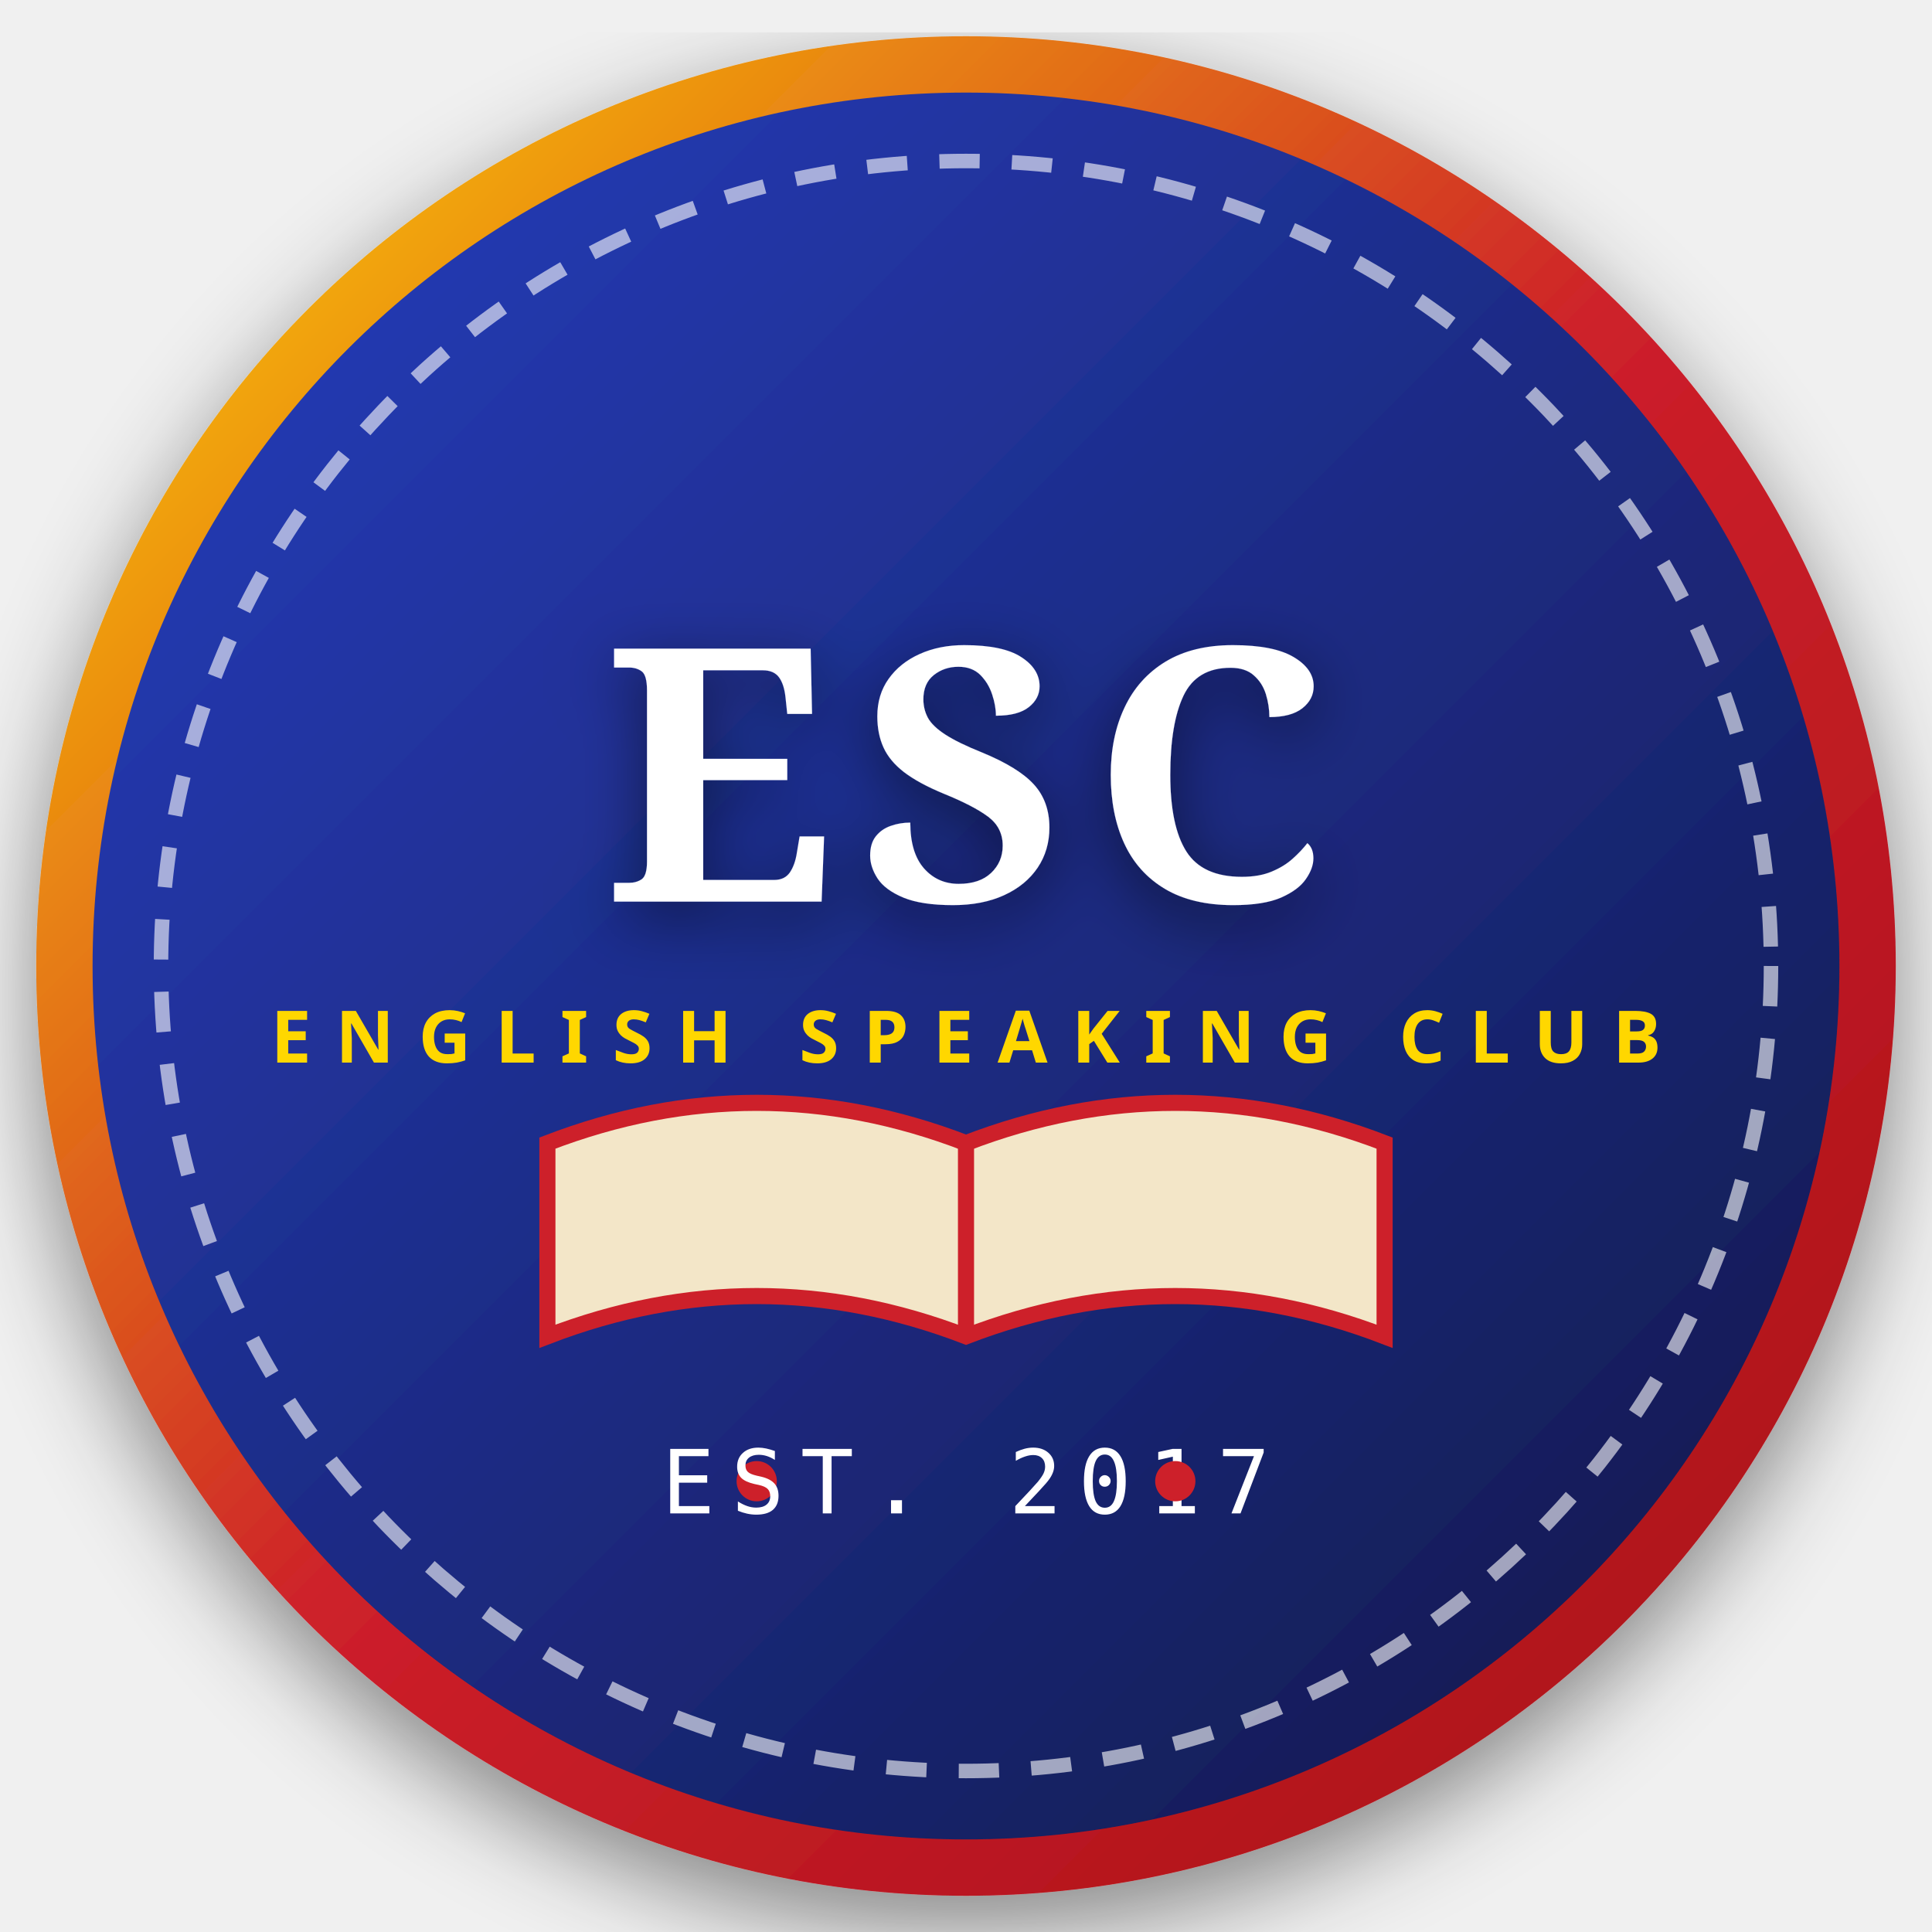
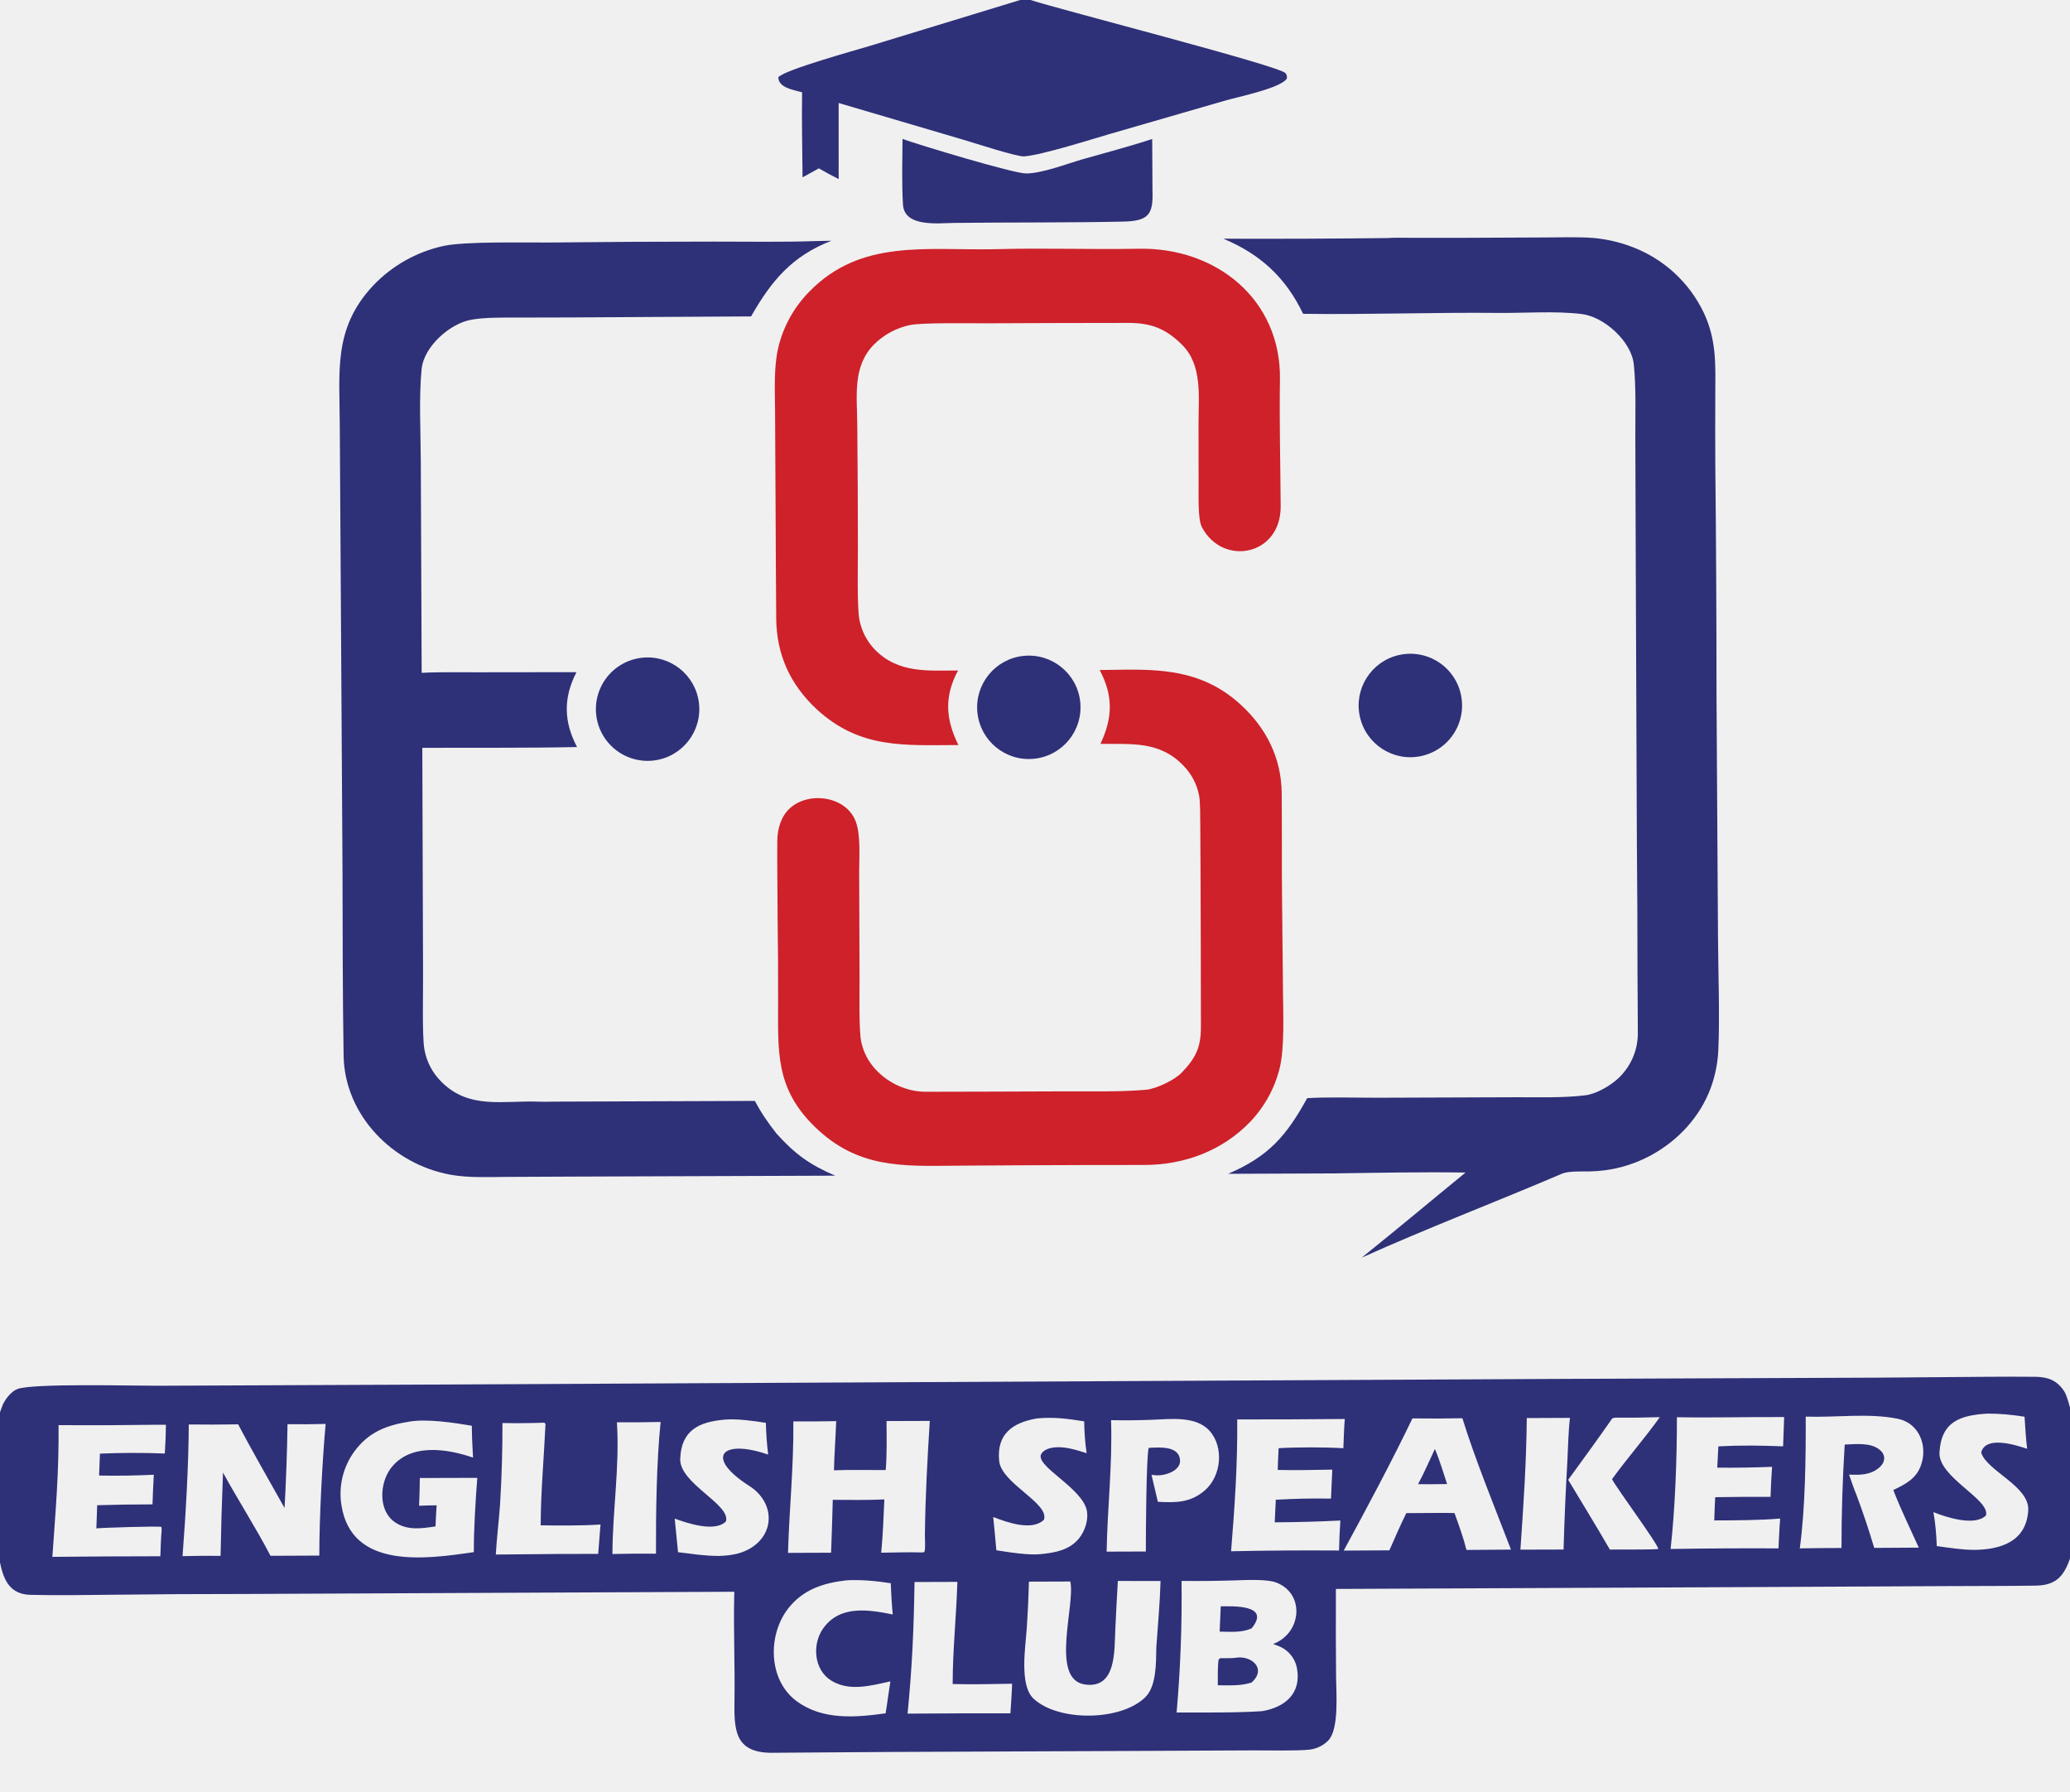
- <svg xmlns="http://www.w3.org/2000/svg" viewBox="0 0 240 240" width="240" height="240">
-   <defs>
-     <linearGradient id="escGrad" x1="0%" y1="0%" x2="100%" y2="100%">
-       <stop offset="0%" stop-color="#283FC3" />
-       <stop offset="100%" stop-color="#111744" />
-     </linearGradient>
-     <linearGradient id="goldRing" x1="0%" y1="0%" x2="100%" y2="100%">
-       <stop offset="0%" stop-color="#FFD700" />
-       <stop offset="50%" stop-color="#CD202A" />
-       <stop offset="100%" stop-color="#A71017" />
-     </linearGradient>
-     <filter id="glow" x="-20%" y="-20%" width="140%" height="140%">
-       <feDropShadow dx="0" dy="4" stdDeviation="6" flood-color="#000000" flood-opacity="0.45" />
-     </filter>
-   </defs>
-   <circle cx="120" cy="120" r="112" fill="url(#escGrad)" stroke="url(#goldRing)" stroke-width="7" filter="url(#glow)" />
-   <circle cx="120" cy="120" r="100" fill="none" stroke="#FFFFFF" stroke-width="1.8" stroke-dasharray="5,4" opacity="0.6" />
-   <path d="M 68 142 Q 94 132 120 142 Q 146 132 172 142 L 172 166 Q 146 156 120 166 Q 94 156 68 166 Z" fill="#F3E6C8" stroke="#CD202A" stroke-width="2" />
-   <path d="M 120 142 L 120 166" stroke="#CD202A" stroke-width="2" />
-   <text x="120" y="112" font-family="'Fraunces', Georgia, serif" font-weight="900" font-size="44" fill="#FFFFFF" text-anchor="middle" letter-spacing="3" filter="drop-shadow(0 2px 4px rgba(0,0,0,0.5))">ESC</text>
-   <text x="120" y="132" font-family="'Work Sans', sans-serif" font-weight="700" font-size="9" fill="#FFD700" text-anchor="middle" letter-spacing="3">ENGLISH SPEAKING CLUB</text>
-   <circle cx="94" cy="184" r="2.5" fill="#CD202A" />
-   <text x="120" y="188" font-family="'Special Elite', monospace" font-size="11" fill="#FFFFFF" text-anchor="middle" letter-spacing="2">EST. 2017</text>
-   <circle cx="146" cy="184" r="2.5" fill="#CD202A" />
+ <svg xmlns="http://www.w3.org/2000/svg" width="1328" height="1149" viewBox="0 0 1328 1149" fill="none">
+   <path d="M522.635 154.658C526.225 154.62 529.814 154.549 533.403 154.444C507.996 164.241 494.796 180.29 481.842 202.968L365.733 203.631L330.91 203.711C321.678 203.733 311.826 203.531 302.683 205.019C288.955 207.247 271.954 222.123 270.491 236.701C268.686 254.685 269.878 277.318 269.954 295.848L270.518 431.615C281.589 430.998 295.725 431.276 306.938 431.254L369.834 431.176C361.297 447.673 361.644 462.928 370.199 479.204C337.696 479.897 303.573 479.555 270.933 479.719L271.407 624.027C271.53 634.708 270.706 664.267 272.256 673.118C273.647 681.029 277.468 688.311 283.187 693.958C301.034 711.861 322.76 705.824 345.668 706.687C349.5 706.836 353.487 706.667 357.339 706.661L484.286 706.207C488.757 714.578 492.394 719.707 498.097 727.073C509.954 740.269 519.38 747.109 535.824 754.158L370.415 754.741L325.201 754.949C313.437 755.001 300.468 755.662 288.741 753.496C252.007 746.72 221.078 715.473 220.44 677.177C219.779 637.557 219.859 597.931 219.732 558.33L218.629 377.133L217.983 272.871C217.917 238.505 213.545 210.679 239.45 183.127C251.558 170.405 267.191 161.591 284.344 157.814C298.248 154.737 335.877 155.692 352.657 155.564C387.68 155.173 422.705 154.979 457.731 154.982C478.653 154.943 501.867 155.39 522.635 154.658Z" fill="#2E3078" />
+   <path d="M890.363 152.704C892.73 152.368 902.431 152.551 905.258 152.552L937.647 152.559L991.72 152.316C1000.85 152.282 1013.77 151.899 1022.56 152.671C1030.56 153.417 1038.43 155.2 1045.97 157.977C1066.8 165.49 1083.8 180.96 1093.23 200.991C1101.54 219.011 1100.48 234.821 1100.43 254.043C1100.39 268.661 1100.35 283.366 1100.44 297.985C1100.96 347.412 1101.22 396.843 1101.22 446.273L1102.17 600.45C1102.28 622.021 1103.37 652.466 1102.39 673.203C1102.06 681.677 1100.4 690.048 1097.47 698.011C1090.44 716.757 1076.42 731.742 1058.92 741.228C1046.92 747.699 1033.54 751.201 1019.91 751.428C1015.11 751.532 1006.32 751.071 1002.08 752.887C959.662 771.036 915.587 787.824 873.588 806.745C895.901 788.855 918.045 770.271 940.228 752.154C912.579 751.733 883.762 752.297 856.1 752.699L787.891 752.971C814.094 741.734 825.416 728.396 838.618 704.43C851.308 703.626 871.377 704.184 884.326 704.165L971.509 703.853C986.351 703.743 1002.63 704.437 1017.32 702.569C1024.21 701.694 1033.28 696.358 1038.25 691.663C1046.64 683.739 1051.12 672.872 1050.74 661.323C1050.74 649.204 1050.57 637.141 1050.53 625.066C1050.54 597.104 1050.4 569.142 1050.13 541.18L1049.44 367.089L1049.14 279.925C1049.11 264.957 1049.66 248.539 1048.17 233.774C1046.67 218.968 1029.11 203.169 1014.71 201.436C997.485 199.365 978.81 200.892 961.348 200.718C919.647 200.304 877.673 201.886 835.998 201.303C824.942 178.11 808.543 163.008 784.862 153.126C820.027 153.253 855.198 153.113 890.363 152.704Z" fill="#2E3078" />
+   <path d="M721.568 429.578C750.158 429.238 774.157 431.877 796.268 452.297C812.557 467.336 822.037 486.367 822.264 508.723C822.498 532.171 822.206 555.641 822.523 579.089L823.088 636.115C823.224 649.859 824.106 671.361 821.162 684.375C818.043 697.615 811.442 709.786 802.039 719.616C784 738.414 759.45 747.31 733.85 747.297C706.518 747.278 679.128 747.382 651.796 747.511L613.164 747.751C578.537 748.108 550.168 749.392 522.906 722.969C496.939 697.797 499.259 674.052 499.196 640.981C499.233 623.737 499.124 606.494 498.87 589.252C498.868 572.565 498.528 555.794 498.672 539.117C498.777 531.492 501.152 523.397 507.035 518.226C519.388 507.367 543.107 510.864 549.056 527.129C552.235 535.818 551.191 549.533 551.197 558.936L551.433 628.269C551.452 637.46 550.966 660.934 552.509 668.294C553.942 675.005 557.189 681.197 561.898 686.197C570.222 695.08 582.041 700.371 594.143 700.339C622.476 700.267 650.649 700.242 679.011 700.086C696.915 699.989 717.412 700.566 735.108 699.074C741.573 698.53 753.432 692.908 758.03 688.149C767.166 678.675 770.441 671.86 770.441 658.782C770.454 626.09 770.331 593.413 770.208 560.775L770.033 528.842C769.987 524.337 770.071 514.197 769.261 510.168C767.828 502.948 764.32 496.305 759.158 491.059C743.862 475.216 726.023 477.429 705.98 477.162C713.891 460.335 714.273 446.437 705.493 429.801L721.568 429.578Z" fill="#CE212A" />
+   <path d="M638.343 159.856C668.863 158.973 699.859 160.143 730.588 159.561C780.18 158.62 821.998 192.001 821.149 243.616C820.714 270.09 821.454 298.31 821.609 324.832C821.797 356.455 784.434 363.65 771.005 338.05C768.548 333.261 768.963 318.919 768.956 313.062L768.917 271.547C768.898 254.376 771.537 234.295 758.335 221.147C747.914 210.771 738.408 207.133 723.864 207.138C693.899 207.152 663.935 207.242 633.97 207.383C623.927 207.462 591.927 206.789 583.655 208.523C575.058 210.363 567.163 214.615 560.896 220.781C546.839 234.865 549.828 253.69 549.979 272.498C550.247 299.118 550.381 325.739 550.381 352.359C550.379 361.493 549.789 389.743 551.339 397.54C552.75 404.833 556.259 411.556 561.435 416.885C576.393 432.01 595.375 430.153 614.625 430.1C605.656 446.794 606.658 461.358 614.859 477.918C580.537 477.987 551.861 480.625 523.976 454.999C506.91 439.087 498.169 419.944 497.98 396.676C497.617 352.105 497.573 307.715 497.242 263.162C497.145 250.211 496.372 235.964 499.2 223.401C502.369 209.703 509.278 197.152 519.156 187.146C552.155 153.089 594.641 160.756 638.343 159.856Z" fill="#CE212A" />
+   <path d="M579.013 89.132C589.003 92.802 650.376 111.336 658.313 111.278C668.772 111.201 684.491 105.045 694.982 102.045C709.715 97.835 724.648 93.952 739.193 89.155L739.368 122.065C739.951 137.615 736.884 141.756 720.699 142.145C684.555 142.903 648.377 142.558 612.223 142.99C602.011 143.111 580.178 145.958 579.297 131.207C578.471 117.399 578.917 103.015 579.013 89.132Z" fill="#2E3078" />
+   <path d="M897.275 420.231C908.908 417.517 921.105 421.266 929.204 430.048C937.303 438.828 940.059 451.285 936.415 462.662C932.777 474.04 923.297 482.581 911.606 485.025C893.813 488.744 876.337 477.456 872.414 459.709C868.491 441.962 879.573 424.36 897.275 420.231Z" fill="#2E3078" />
+   <path d="M411.795 421.932C429.855 419.922 446.17 432.816 448.388 450.851C450.606 468.886 437.902 485.349 419.893 487.776C408.057 489.371 396.277 484.48 389.051 474.971C381.825 465.463 380.268 452.804 384.975 441.827C389.681 430.851 399.925 423.252 411.795 421.932Z" fill="#2E3078" />
+   <path d="M656.543 420.75C674.835 418.812 691.215 432.132 693.037 450.436C694.866 468.741 681.443 485.033 663.125 486.745C644.972 488.442 628.851 475.163 627.042 457.019C625.232 438.874 638.412 422.672 656.543 420.75Z" fill="#2E3078" />
+   <path d="M0 906.031C0.534 904.436 1.05 902.802 1.721 901.258C3.392 897.413 7.33 892.31 11.492 890.909C22.274 887.298 85.141 888.971 101.462 888.919L262.111 888.231L1000.46 884.536L1205.71 883.719L1274.2 883.18C1284.85 883.135 1295.53 883.031 1306.13 883.187C1314.15 883.31 1319.97 885.716 1324.33 892.569C1325.9 895.027 1327.15 900.007 1328 902.86V999.766C1324.02 1011.1 1319.05 1016.92 1306.12 1017.13C1287.1 1017.44 1268.06 1017.31 1249.03 1017.44L1126.43 1018.05L857.04 1019.26C856.949 1038.08 856.988 1056.9 857.15 1075.73C857.202 1085.83 859.225 1109.09 852.151 1116.46C848.999 1119.69 844.836 1121.75 840.356 1122.31C832.698 1123.24 812.706 1122.78 803.699 1122.82L728.474 1123.17L571.609 1123.83C546.237 1123.93 520.767 1124.23 495.401 1124.36C470.525 1124.5 470.975 1108.62 471.221 1089.45C471.5 1067.66 470.569 1045.7 471.013 1024.01C471.041 1023.03 471.082 1022.05 471.138 1021.06L156.71 1022.49C128.258 1022.47 99.807 1022.64 71.357 1022.99C54.154 1023.19 36.831 1023.44 19.64 1023.05C6.284 1022.75 2.319 1013.53 0 1002.29V906.031ZM758.017 1014.11C758.361 1042.29 757.304 1070.46 754.853 1098.54C772.205 1098.46 792.572 1098.8 809.62 1097.67C824.397 1095.22 834.98 1086.29 832.081 1070.24C831.174 1065.09 828.165 1060.54 823.781 1057.69C821.551 1056.22 819.216 1055.51 816.765 1054.56C834.805 1047.9 837.554 1022.77 819.158 1015.3C812.706 1012.69 798.927 1013.61 791.502 1013.79C780.343 1014.14 769.183 1014.25 758.017 1014.11ZM182.558 967.319C172.857 949.916 161.938 931.176 152.804 913.669C142.236 913.864 131.666 913.889 121.097 913.753C121.046 939.119 119.078 972.591 117.108 998.229C125.241 998.022 133.375 997.964 141.509 998.041C141.826 980.229 142.346 962.417 143.069 944.612C152.662 962.184 164.693 980.897 173.532 998.003L204.858 997.866C204.815 973.927 206.803 936.986 208.912 913.41C200.76 913.637 192.605 913.688 184.451 913.572C184.184 931.494 183.553 949.416 182.558 967.319ZM568.213 943.004C557.598 943.023 545.501 942.751 535.01 943.146C535.266 932.551 536.102 922.144 536.454 911.62C527.296 911.795 518.137 911.853 508.977 911.789C509.211 941.584 506.369 967.423 505.538 996.135L533.173 996.018C533.61 984.716 533.971 973.414 534.259 962.106C544.927 962.119 556.787 962.378 567.351 961.834C566.876 973.051 566.406 984.846 565.334 996.025C573.945 995.882 582.965 995.597 591.537 995.85L593.003 995.623C593.876 993.256 593.324 987.174 593.362 984.113C593.659 959.927 594.985 935.599 596.504 911.464L568.741 911.562C568.815 920.477 569.045 934.276 568.213 943.004ZM303.992 995.642C303.906 981.066 305.088 962.722 306.203 948.003L293.596 948.035L269.334 948.1C269.279 954.033 269.118 959.96 268.853 965.886C272.508 965.783 276.476 965.588 280.106 965.62C279.862 970.088 279.552 974.672 279.39 979.134C270.445 980.515 261.285 981.909 253.3 976.417C242.571 969.044 243.512 951.485 250.657 941.953C262.962 925.542 286.723 929.238 303.482 935.021C303.067 927.973 302.73 921.638 302.707 914.57C291.462 912.677 274.307 910.044 262.902 911.879C248.109 914.214 236.551 918.506 227.29 931.131C220.076 941.039 217.107 953.411 219.041 965.517C225.506 1007.01 273.452 1000.11 303.992 995.642ZM793.739 910.518C793.979 939.56 792.138 966.269 789.79 995.091C812.875 994.598 835.959 994.443 859.05 994.611C859.193 988.192 859.478 981.779 859.906 975.373C845.88 976.073 831.842 976.449 817.796 976.52C817.984 971.69 818.211 966.865 818.484 962.041C830.272 961.354 842.08 961.107 853.888 961.315C854.128 955.116 854.407 948.917 854.738 942.725C843.215 942.887 831.2 943.231 819.722 942.913C819.839 938.264 820.034 933.614 820.306 928.965C832.516 928.271 849.602 928.271 861.825 928.991C862.104 923.097 862.253 916.023 862.74 910.239C839.74 910.446 816.739 910.537 793.739 910.518ZM712.795 911.004C713.735 939.515 710.435 967.527 709.955 995.331L735.114 995.247C735.101 986.428 735.309 934.302 736.956 928.758C743.777 928.434 756.493 927.266 757.051 936.753C757.453 943.503 747.454 946.68 742.072 946.382C740.963 946.317 739.854 946.22 738.752 946.084L742.824 963.37C754.269 963.935 763.645 964.11 773.002 956.004C783.572 946.849 785.407 928.103 775.842 917.67C767.128 908.164 750.819 910.271 738.933 910.751C730.225 911.082 721.51 911.166 712.795 911.004ZM568.165 1099.05C568.661 1095.75 569.287 1092.13 569.682 1088.85L571.222 1078.55C558.766 1081.29 544.739 1085.26 533.106 1077.94C522.071 1070.99 520.955 1054.65 528.075 1044.62C538.857 1029.42 557.313 1032.56 572.734 1035.62C572.079 1028.73 571.752 1022.49 571.448 1015.58C562.372 1014.2 552.375 1013.18 543.171 1013.72C528.396 1015.35 515.331 1019.56 505.835 1031.56C492.413 1048.53 492.715 1077.49 510.856 1091.08C527.542 1103.58 548.804 1101.74 568.165 1099.05ZM432.858 974.147L434.984 995.688C444.926 996.855 450.953 997.996 461.055 998.1C467.715 997.892 474.306 997.062 480.201 993.879C497.6 984.496 497.141 963.695 480.809 953.255C451.567 934.574 463.215 922.805 492.813 933.089C491.985 926.326 491.494 919.524 491.341 912.709C483.393 911.458 473.003 909.98 465.039 910.634C448.611 912.048 437.065 917.294 436.385 935.806C435.803 951.66 469.199 965.167 465.683 976.008C458.491 983.076 440.794 977.02 432.858 974.147ZM637.19 973.11C637.86 980.164 638.659 987.407 639.199 994.456C647.274 995.72 660.2 997.84 668.053 996.887C677.034 996.005 686.235 994.274 692.252 986.817C695.91 982.285 698.231 975.431 697.375 969.654C695.112 954.37 662.671 940.092 668.247 932.272C669.894 929.964 673.24 928.855 675.931 928.518C682.967 927.642 690.502 930.087 697.142 932.181C696.175 926.041 695.592 918.013 695.553 911.763C684.945 910.064 675.944 908.812 665.031 909.908C649.598 912.625 639.189 919.952 641.03 937.278C642.557 951.634 673.376 964.272 669.739 974.867C662.074 982.401 645.643 976.384 637.19 973.11ZM1242.53 991.765C1250.3 992.828 1257.77 994.067 1265.62 994.183L1266.5 994.203C1283.65 994.034 1299.96 988.86 1301.21 968.908C1302.18 953.275 1274.39 943.503 1271.02 931.734C1273.88 920.685 1293.19 926.936 1300.51 929.367C1299.68 922.248 1299.26 915.926 1298.85 908.773C1290.23 907.483 1283.92 906.828 1275.09 906.77C1257.86 907.84 1245.41 911.691 1244.27 931.624C1243.35 947.653 1276.85 961.704 1274.1 972.105C1266.9 979.341 1248.2 973.155 1240.36 969.978C1241.63 976.54 1242.3 985.008 1242.53 991.765ZM395.766 912.353C397.634 940.527 392.925 969.673 392.914 996.855C402.224 996.615 411.537 996.55 420.85 996.654C420.755 970.445 421.158 938.056 423.823 912.158C414.472 912.353 405.118 912.418 395.766 912.353ZM1034.18 948.865C1043.93 935.385 1055.5 922.241 1064.84 909.065C1055.29 909.363 1045.73 909.467 1036.16 909.383C1035.57 909.526 1034.96 909.675 1034.37 909.817C1025.09 923.104 1015.63 936.169 1006.06 949.248C1015.12 964.453 1023.9 978.556 1032.81 994.008C1041.33 993.859 1056.02 994.183 1063.89 993.671C1063.72 990.526 1038.14 956.056 1034.18 948.865ZM37.569 914.207C37.843 945.117 35.673 968.584 33.594 998.683C56.688 998.437 79.783 998.307 102.879 998.294C103.096 992.951 103.199 986.817 103.717 981.552L103.579 979.49C101.658 978.816 65.801 979.983 61.821 980.411L62.353 965.562C74.181 965.192 86.014 965.011 97.847 965.011C98.033 958.669 98.309 952.328 98.676 945.999C86.983 946.563 75.274 946.738 63.569 946.524L64.119 932.467C77.984 931.87 91.867 931.851 105.734 932.395C106.138 926.248 106.382 920.095 106.466 913.941L101.093 913.935C79.92 914.233 58.744 914.324 37.569 914.207ZM383.778 996.79C384.342 990.539 384.665 984.094 385.287 977.927C372.797 978.757 359.453 978.582 346.886 978.453C346.892 957.489 349.01 934.457 349.967 913.338C348.84 912.385 349.488 912.612 348.029 912.651C339.47 912.93 330.905 912.988 322.343 912.833C322.389 930.21 321.877 947.588 320.807 964.94C320.093 975.613 318.664 986.662 318.076 997.192L360.947 996.803L383.778 996.79ZM975.412 994.06L1003.1 993.989C1003.63 975.217 1004.43 956.458 1005.52 937.712C1005.95 929.283 1006.19 917.696 1007.21 909.526C997.978 909.616 988.744 909.655 979.51 909.642C979.128 940.241 977.455 964.051 975.412 994.06ZM649.3 1080.06C636.859 1080.27 623.565 1080.6 611.18 1080.26C611.183 1058.63 613.561 1036.34 614.201 1014.73L586.713 1014.82C586.243 1045.01 585.199 1069.19 582.249 1099.25C604.241 1099.07 626.234 1099.01 648.227 1099.06C648.613 1092.87 649.144 1086.23 649.3 1080.06ZM1075.8 909.104C1075.87 935.138 1074.66 968.013 1071.76 993.632C1094.83 993.25 1117.91 993.12 1140.98 993.243C1141.3 986.921 1141.54 980.378 1142.05 974.089C1129.65 975.224 1112.27 975.275 1099.78 975.308C1099.92 970.341 1100.11 965.374 1100.37 960.407C1112.21 960.206 1124.04 960.141 1135.88 960.2C1136.09 953.767 1136.43 947.341 1136.87 940.922C1125.16 941.408 1113.43 941.584 1101.7 941.454L1102.41 927.792C1117.06 927.033 1129.24 927.227 1143.94 927.785L1144.62 909C1121.64 908.871 1098.8 909.526 1075.8 909.104ZM1158.45 908.728C1158.56 934.944 1158.15 967.624 1154.65 993.237C1163.57 993.081 1172.49 992.997 1181.41 992.99C1181.39 970.86 1182.08 948.736 1183.47 926.65C1190.67 926.378 1200.27 925.153 1206.14 930.191C1209.82 933.349 1209.56 937.816 1206.01 941.065C1200.39 946.213 1193.42 946.252 1186.25 945.902C1187.5 949.397 1189.42 955.304 1190.85 958.514C1195.38 970.659 1198.69 980.586 1202.4 992.932C1211.94 992.828 1221.47 992.77 1231 992.757C1225.34 980.314 1219.61 968.577 1214.63 955.829C1222.34 952.088 1229.25 948.69 1232.38 939.982C1236.84 927.584 1231.34 912.872 1217.49 910.096C1198.52 906.29 1177.97 909.389 1158.45 908.728ZM906.14 909.863C893.145 936.928 876.506 968.13 862.046 994.657L891.355 994.495C894.896 986.402 898.313 978.55 902.21 970.62L926.131 970.484L933.115 970.574C935.877 978.148 938.866 986.415 940.792 994.242L969.375 994.028C959.584 968.512 946.09 935.508 938.198 909.753C927.512 909.973 916.826 910.012 906.14 909.863ZM717.152 1014.14C716.543 1024.45 715.998 1034.75 715.525 1045.06C714.85 1058.66 716.374 1083.55 695.929 1080.53C673.448 1077.21 690.074 1028.98 686.637 1014.49L660.109 1014.58C659.857 1024.48 659.403 1034.37 658.741 1044.24C657.944 1056.06 653.794 1080.97 663.034 1089.61C678.914 1104.47 718.949 1104.12 734.667 1088.81C742.02 1081.66 741.644 1066.51 741.819 1056.93C742.779 1043.17 744.166 1027.88 744.555 1014.17L717.152 1014.14Z" fill="#2E3078" />
+   <path d="M782.917 1063.68C785.031 1063.62 790.581 1063.78 792.287 1063.47C802.668 1061.51 813.011 1070.31 802.934 1079.29C795.795 1081.58 788.792 1081.06 781.289 1081.05C781.302 1076.09 781.114 1069.26 781.802 1064.5L782.917 1063.68Z" fill="#2E3078" />
+   <path d="M783.163 1030.41C791.12 1030.33 815.52 1029.31 802.934 1044.57C796.281 1047.44 789.706 1046.7 782.463 1046.64C782.651 1041.23 782.885 1035.82 783.163 1030.41Z" fill="#2E3078" />
+   <path d="M920.554 929.471C923.433 936.195 926.092 944.955 928.381 951.984L918.025 952.088L909.745 952.042C913.331 945.487 917.306 936.39 920.554 929.471Z" fill="#2E3078" />
+   <path d="M654.507 0H661.134C680.671 6.356 819.787 41.934 824.624 46.848C825.707 47.949 825.565 48.757 825.643 50.196C822.511 56.413 793.61 62.274 785.627 64.635L712.73 85.723C701.519 88.951 668.338 99.547 656.939 100.316C652.438 100.619 625.022 91.697 618.353 89.735L538.03 66.064L538.044 114.859C533.498 112.566 529.717 110.571 525.336 107.994C521.954 109.943 518.32 111.855 514.878 113.733C514.717 95.766 514.308 77.119 514.581 59.205C509.127 57.645 499.373 56.375 499.342 49.533C503.356 44.764 549.642 32.004 558.05 29.45L654.507 0Z" fill="#2E3078" />
</svg>
